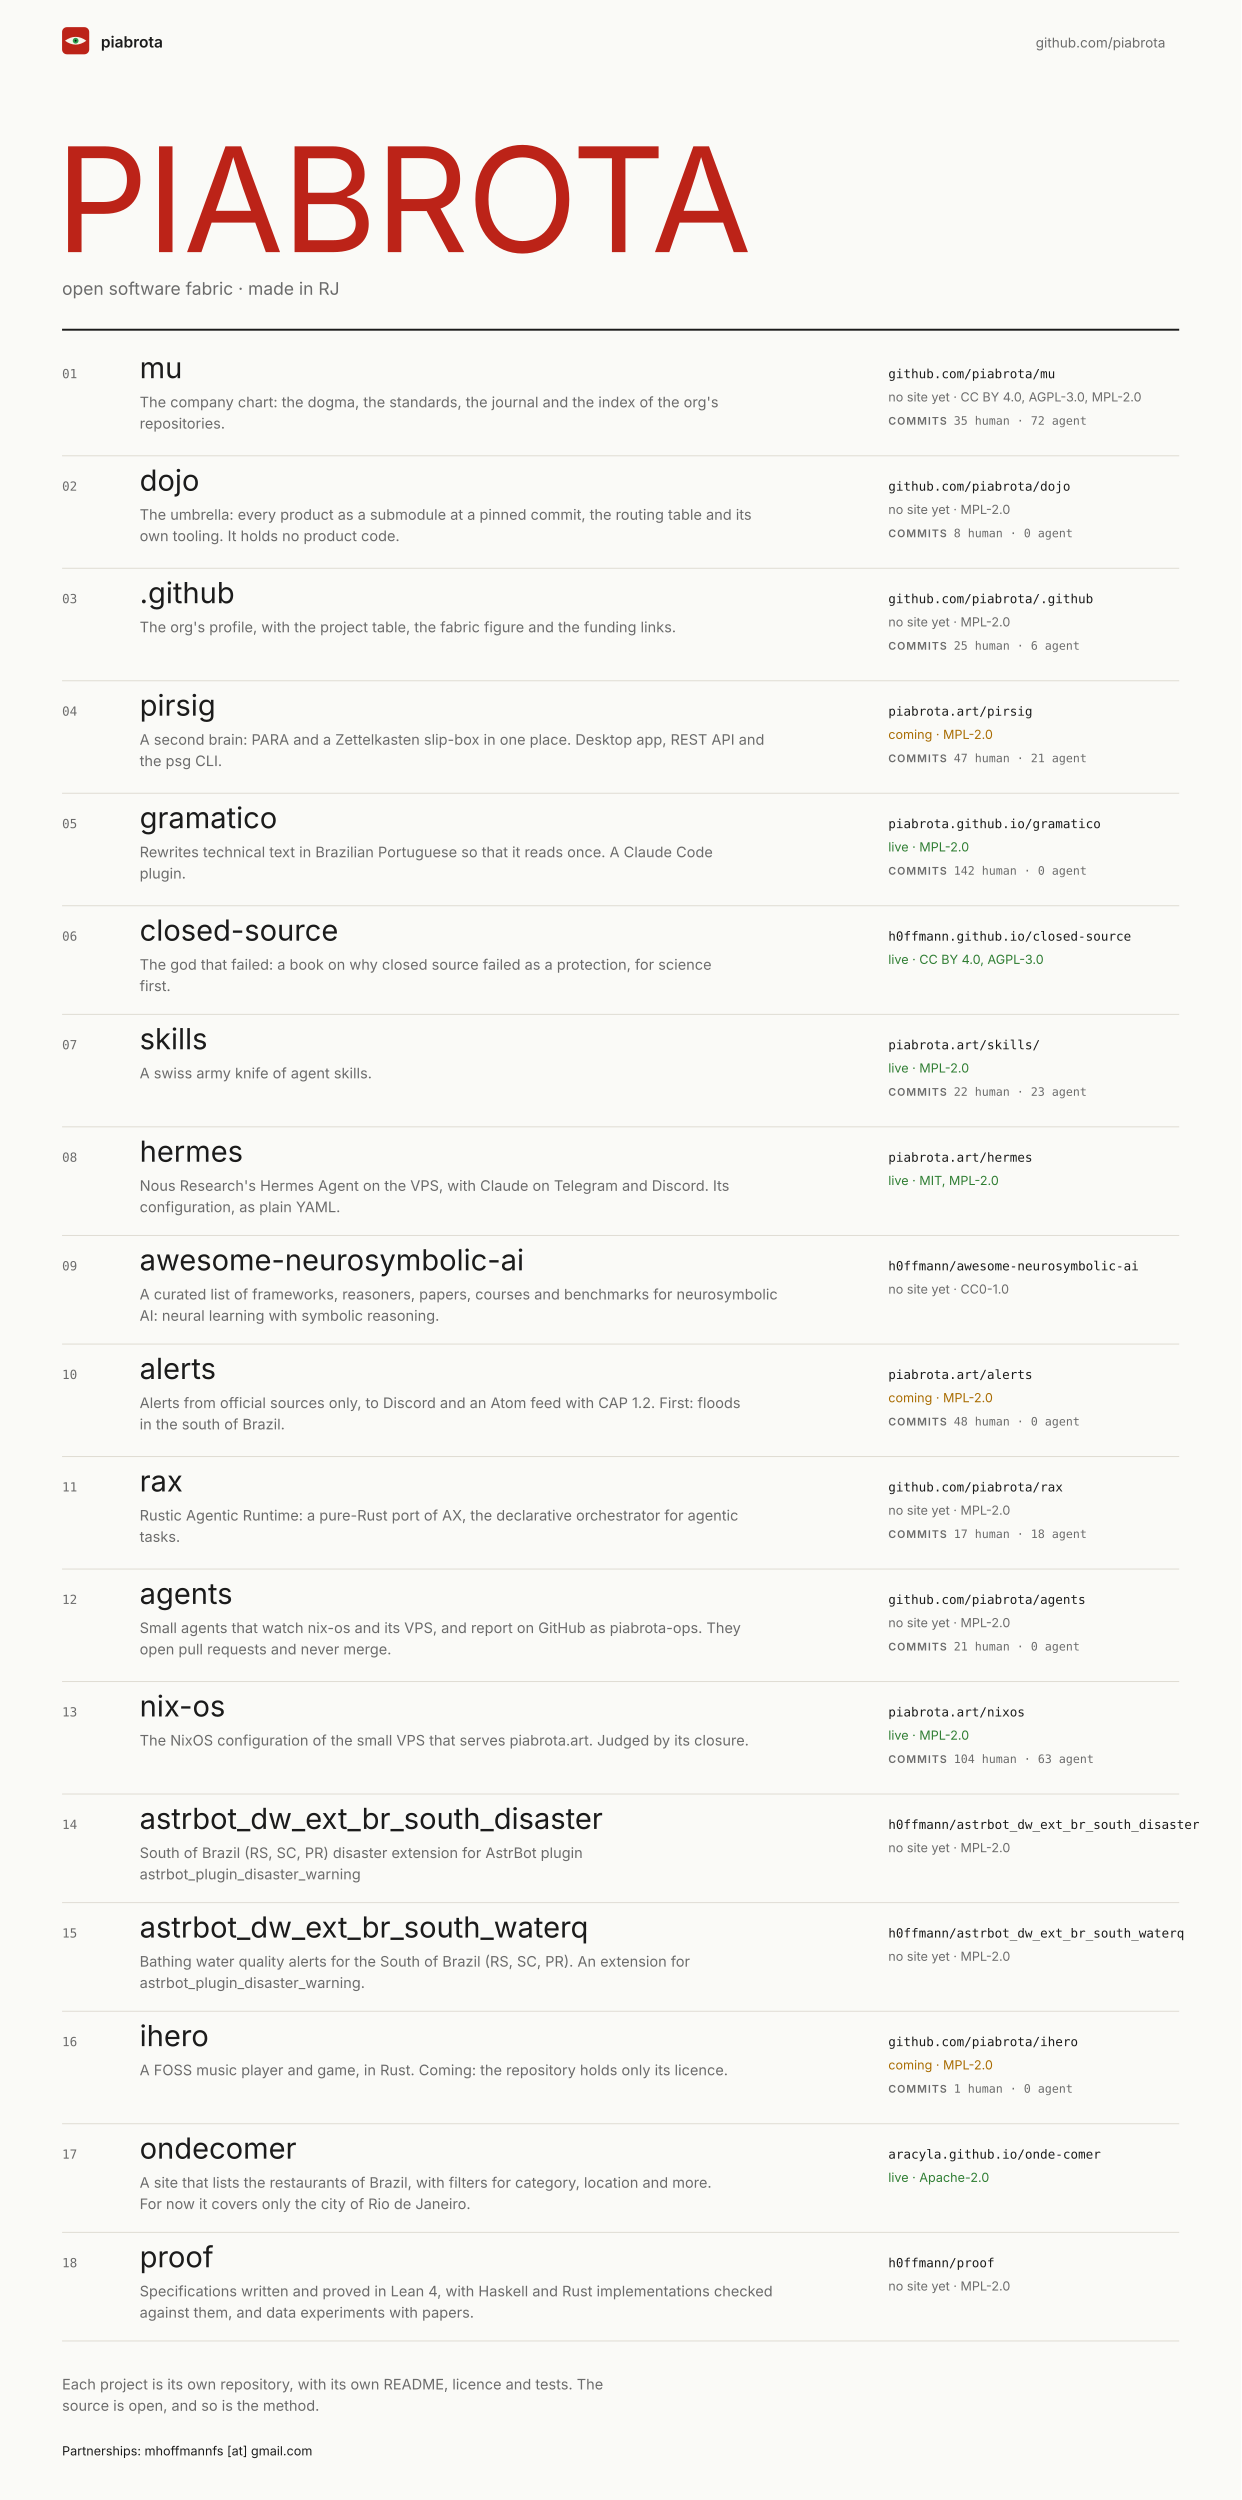
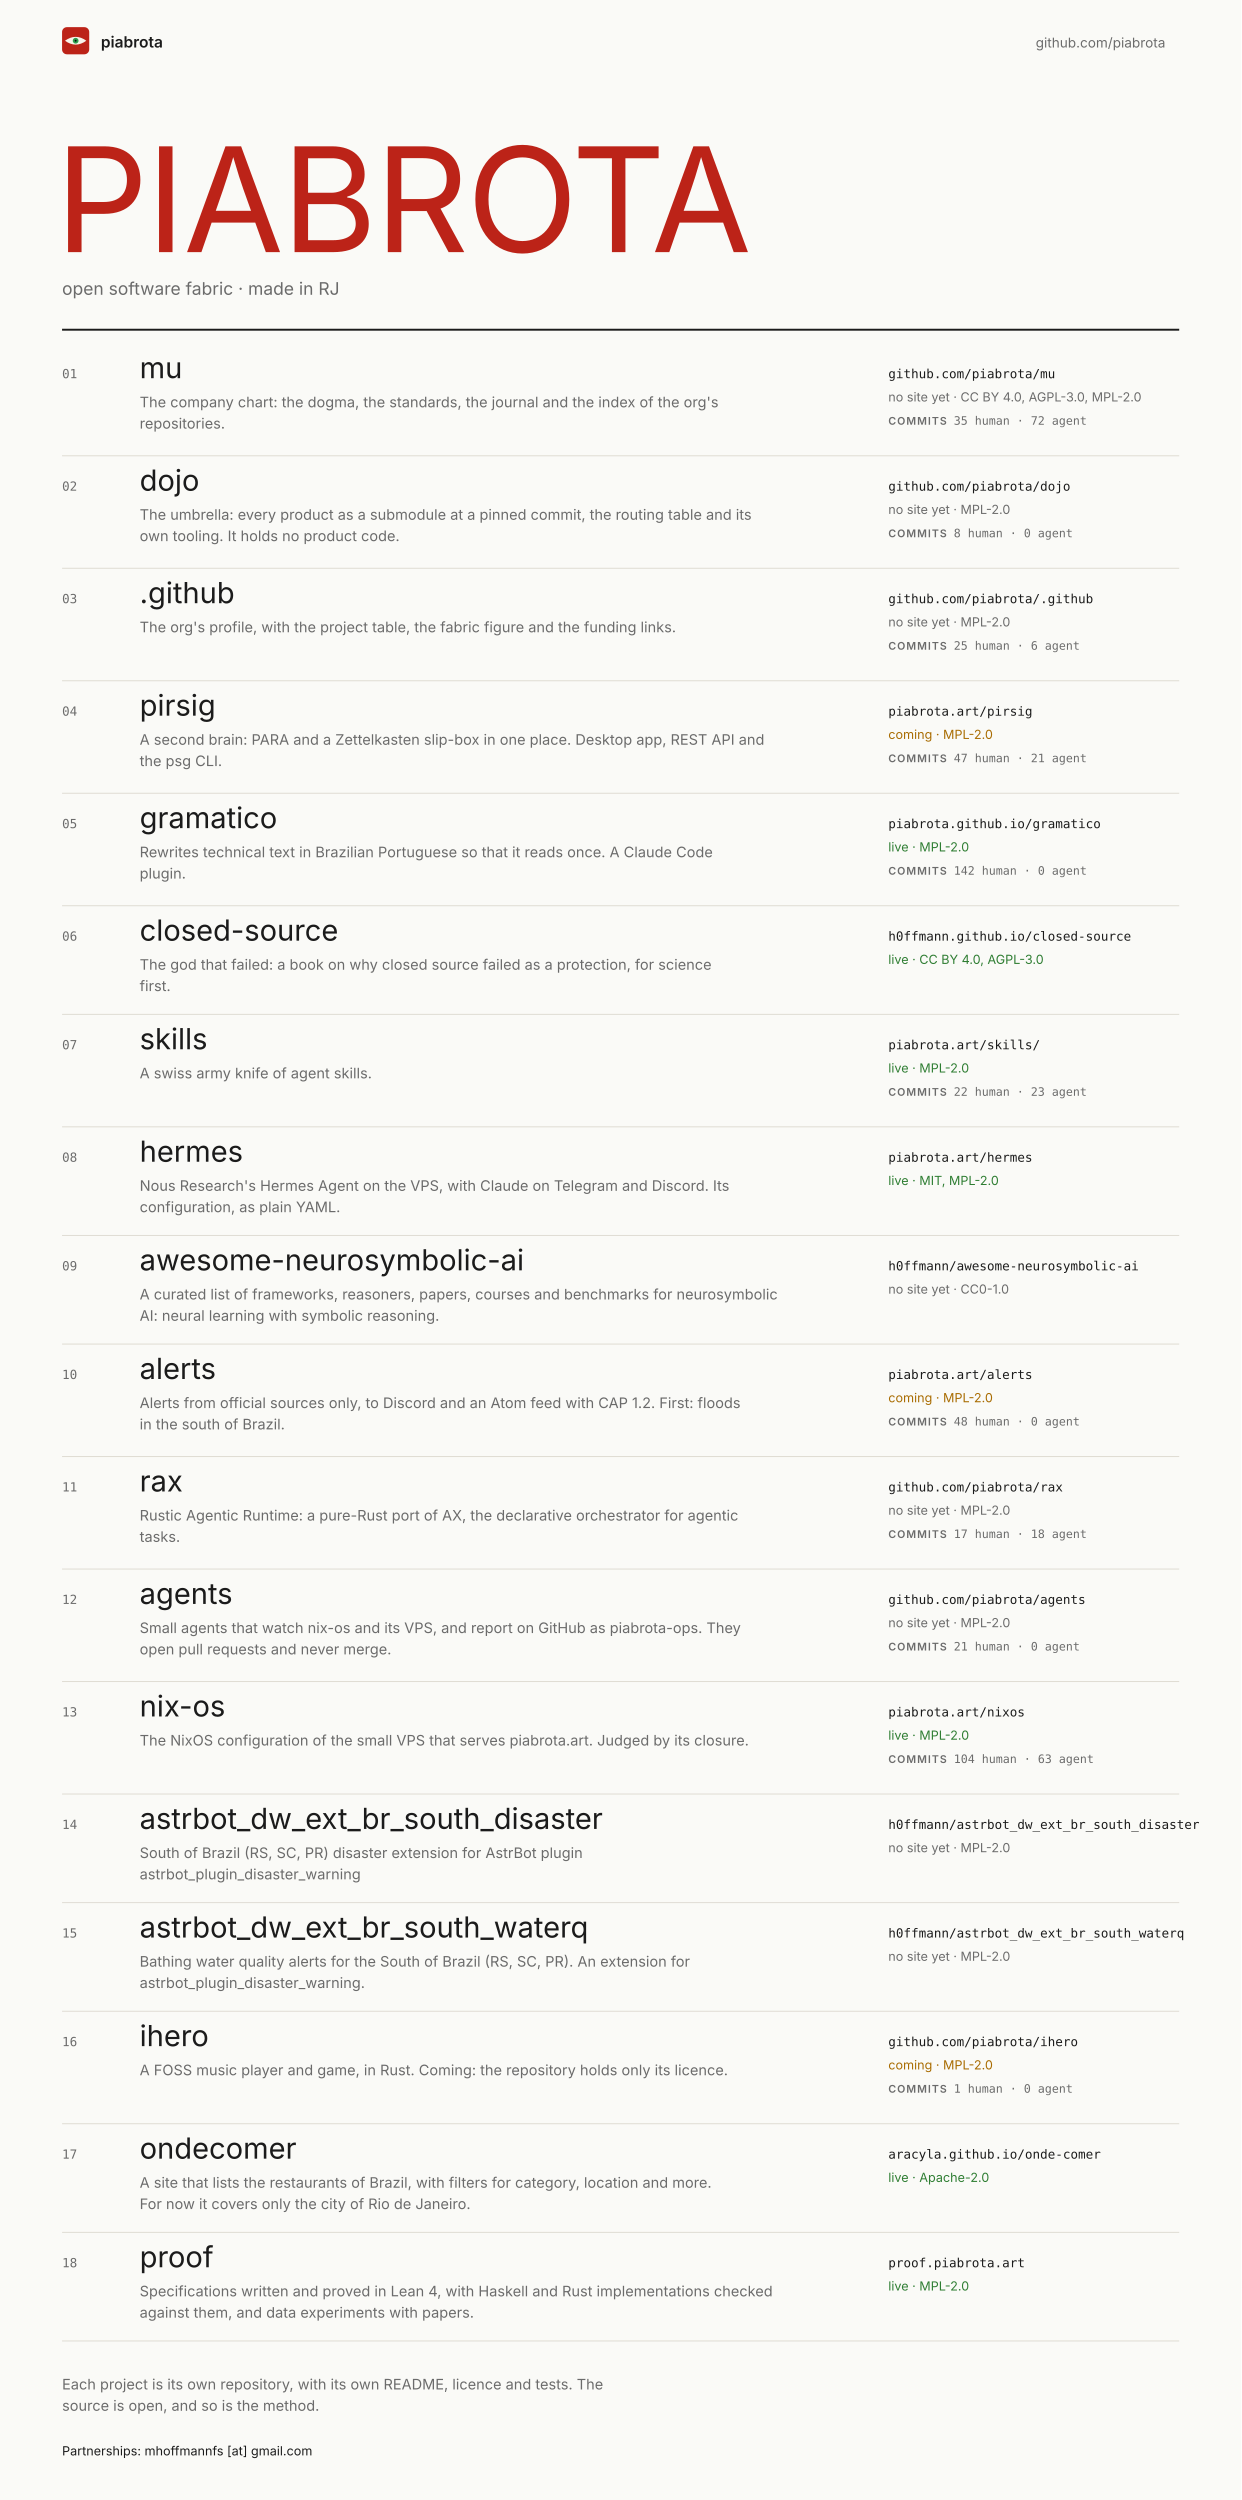
<svg xmlns="http://www.w3.org/2000/svg" width="1280" height="2578" viewBox="0 0 1280 2578" font-family="Inter, system-ui, -apple-system, 'Segoe UI', sans-serif" role="img" aria-label="Mockup B, index: the piabrota.art homepage, 1280 px wide">
  <defs />
  <rect fill="#FAFAF7" height="2578" width="1280" x="0" y="0" />
  <g>
    <rect fill="#BC2318" height="28" rx="5" width="28" x="64" y="28" />
    <path d="M67 42 Q78 34 89 42 Q78 50 67 42Z" fill="#F7F3EA" />
    <circle cx="78" cy="42" fill="#2E9E4F" r="3" />
    <circle cx="78" cy="42" fill="#0B0D12" r="1" />
  </g>
  <text fill="#1B1B1B" font-size="16" font-weight="600" x="104" y="49">piabrota</text>
  <text fill="#6B6B6B" font-size="14" x="1068" y="49">github.com/piabrota</text>
  <text fill="#BC2318" font-family="'Fjalla One', 'Arial Narrow', Inter, sans-serif" font-size="150" letter-spacing="-2" x="57" y="260">PIABROTA</text>
  <text fill="#6B6B6B" font-size="18" x="64" y="304">open software fabric · made in RJ</text>
  <line stroke="#1B1B1B" stroke-width="2" x1="64" x2="1216" y1="340" y2="340" />
  <text fill="#6B6B6B" font-family="'JetBrains Mono', ui-monospace, monospace" font-size="13" x="64" y="390">01</text>
  <text fill="#1B1B1B" font-family="'Fjalla One', 'Arial Narrow', Inter, sans-serif" font-size="30" x="144" y="390">mu</text>
  <text fill="#6B6B6B" font-size="15" x="144" y="420">The company chart: the dogma, the standards, the journal and the index of the org's</text>
  <text fill="#6B6B6B" font-size="15" x="144" y="442">repositories.</text>
  <text fill="#1B1B1B" font-family="'JetBrains Mono', ui-monospace, monospace" font-size="13" x="916" y="390">github.com/piabrota/mu</text>
  <text fill="#6B6B6B" font-size="13" x="916" y="414">no site yet · CC BY 4.0, AGPL-3.0, MPL-2.0</text>
  <text fill="#6B6B6B" font-family="'JetBrains Mono', ui-monospace, monospace" font-size="12" x="916" y="438">
    <tspan font-family="Inter, sans-serif" font-size="11" font-weight="600" letter-spacing="1">COMMITS</tspan>  35 human · 72 agent</text>
  <line stroke="#DEDBD2" x1="64" x2="1216" y1="470" y2="470" />
  <text fill="#6B6B6B" font-family="'JetBrains Mono', ui-monospace, monospace" font-size="13" x="64" y="506">02</text>
  <text fill="#1B1B1B" font-family="'Fjalla One', 'Arial Narrow', Inter, sans-serif" font-size="30" x="144" y="506">dojo</text>
  <text fill="#6B6B6B" font-size="15" x="144" y="536">The umbrella: every product as a submodule at a pinned commit, the routing table and its</text>
  <text fill="#6B6B6B" font-size="15" x="144" y="558">own tooling. It holds no product code.</text>
  <text fill="#1B1B1B" font-family="'JetBrains Mono', ui-monospace, monospace" font-size="13" x="916" y="506">github.com/piabrota/dojo</text>
  <text fill="#6B6B6B" font-size="13" x="916" y="530">no site yet · MPL-2.0</text>
  <text fill="#6B6B6B" font-family="'JetBrains Mono', ui-monospace, monospace" font-size="12" x="916" y="554">
    <tspan font-family="Inter, sans-serif" font-size="11" font-weight="600" letter-spacing="1">COMMITS</tspan>  8 human · 0 agent</text>
  <line stroke="#DEDBD2" x1="64" x2="1216" y1="586" y2="586" />
  <text fill="#6B6B6B" font-family="'JetBrains Mono', ui-monospace, monospace" font-size="13" x="64" y="622">03</text>
  <text fill="#1B1B1B" font-family="'Fjalla One', 'Arial Narrow', Inter, sans-serif" font-size="30" x="144" y="622">.github</text>
  <text fill="#6B6B6B" font-size="15" x="144" y="652">The org's profile, with the project table, the fabric figure and the funding links.</text>
  <text fill="#1B1B1B" font-family="'JetBrains Mono', ui-monospace, monospace" font-size="13" x="916" y="622">github.com/piabrota/.github</text>
  <text fill="#6B6B6B" font-size="13" x="916" y="646">no site yet · MPL-2.0</text>
  <text fill="#6B6B6B" font-family="'JetBrains Mono', ui-monospace, monospace" font-size="12" x="916" y="670">
    <tspan font-family="Inter, sans-serif" font-size="11" font-weight="600" letter-spacing="1">COMMITS</tspan>  25 human · 6 agent</text>
  <line stroke="#DEDBD2" x1="64" x2="1216" y1="702" y2="702" />
  <text fill="#6B6B6B" font-family="'JetBrains Mono', ui-monospace, monospace" font-size="13" x="64" y="738">04</text>
  <text fill="#1B1B1B" font-family="'Fjalla One', 'Arial Narrow', Inter, sans-serif" font-size="30" x="144" y="738">pirsig</text>
  <text fill="#6B6B6B" font-size="15" x="144" y="768">A second brain: PARA and a Zettelkasten slip-box in one place. Desktop app, REST API and</text>
  <text fill="#6B6B6B" font-size="15" x="144" y="790">the psg CLI.</text>
  <text fill="#1B1B1B" font-family="'JetBrains Mono', ui-monospace, monospace" font-size="13" x="916" y="738">piabrota.art/pirsig</text>
  <text fill="#A86B00" font-size="13" x="916" y="762">coming · MPL-2.0</text>
  <text fill="#6B6B6B" font-family="'JetBrains Mono', ui-monospace, monospace" font-size="12" x="916" y="786">
    <tspan font-family="Inter, sans-serif" font-size="11" font-weight="600" letter-spacing="1">COMMITS</tspan>  47 human · 21 agent</text>
  <line stroke="#DEDBD2" x1="64" x2="1216" y1="818" y2="818" />
  <text fill="#6B6B6B" font-family="'JetBrains Mono', ui-monospace, monospace" font-size="13" x="64" y="854">05</text>
  <text fill="#1B1B1B" font-family="'Fjalla One', 'Arial Narrow', Inter, sans-serif" font-size="30" x="144" y="854">gramatico</text>
  <text fill="#6B6B6B" font-size="15" x="144" y="884">Rewrites technical text in Brazilian Portuguese so that it reads once. A Claude Code</text>
  <text fill="#6B6B6B" font-size="15" x="144" y="906">plugin.</text>
  <text fill="#1B1B1B" font-family="'JetBrains Mono', ui-monospace, monospace" font-size="13" x="916" y="854">piabrota.github.io/gramatico</text>
  <text fill="#2E7D32" font-size="13" x="916" y="878">live · MPL-2.0</text>
  <text fill="#6B6B6B" font-family="'JetBrains Mono', ui-monospace, monospace" font-size="12" x="916" y="902">
    <tspan font-family="Inter, sans-serif" font-size="11" font-weight="600" letter-spacing="1">COMMITS</tspan>  142 human · 0 agent</text>
  <line stroke="#DEDBD2" x1="64" x2="1216" y1="934" y2="934" />
  <text fill="#6B6B6B" font-family="'JetBrains Mono', ui-monospace, monospace" font-size="13" x="64" y="970">06</text>
  <text fill="#1B1B1B" font-family="'Fjalla One', 'Arial Narrow', Inter, sans-serif" font-size="30" x="144" y="970">closed-source</text>
  <text fill="#6B6B6B" font-size="15" x="144" y="1000">The god that failed: a book on why closed source failed as a protection, for science</text>
  <text fill="#6B6B6B" font-size="15" x="144" y="1022">first.</text>
  <text fill="#1B1B1B" font-family="'JetBrains Mono', ui-monospace, monospace" font-size="13" x="916" y="970">h0ffmann.github.io/closed-source</text>
  <text fill="#2E7D32" font-size="13" x="916" y="994">live · CC BY 4.0, AGPL-3.0</text>
  <line stroke="#DEDBD2" x1="64" x2="1216" y1="1046" y2="1046" />
  <text fill="#6B6B6B" font-family="'JetBrains Mono', ui-monospace, monospace" font-size="13" x="64" y="1082">07</text>
  <text fill="#1B1B1B" font-family="'Fjalla One', 'Arial Narrow', Inter, sans-serif" font-size="30" x="144" y="1082">skills</text>
  <text fill="#6B6B6B" font-size="15" x="144" y="1112">A swiss army knife of agent skills.</text>
  <text fill="#1B1B1B" font-family="'JetBrains Mono', ui-monospace, monospace" font-size="13" x="916" y="1082">piabrota.art/skills/</text>
  <text fill="#2E7D32" font-size="13" x="916" y="1106">live · MPL-2.0</text>
  <text fill="#6B6B6B" font-family="'JetBrains Mono', ui-monospace, monospace" font-size="12" x="916" y="1130">
    <tspan font-family="Inter, sans-serif" font-size="11" font-weight="600" letter-spacing="1">COMMITS</tspan>  22 human · 23 agent</text>
  <line stroke="#DEDBD2" x1="64" x2="1216" y1="1162" y2="1162" />
  <text fill="#6B6B6B" font-family="'JetBrains Mono', ui-monospace, monospace" font-size="13" x="64" y="1198">08</text>
  <text fill="#1B1B1B" font-family="'Fjalla One', 'Arial Narrow', Inter, sans-serif" font-size="30" x="144" y="1198">hermes</text>
  <text fill="#6B6B6B" font-size="15" x="144" y="1228">Nous Research's Hermes Agent on the VPS, with Claude on Telegram and Discord. Its</text>
  <text fill="#6B6B6B" font-size="15" x="144" y="1250">configuration, as plain YAML.</text>
  <text fill="#1B1B1B" font-family="'JetBrains Mono', ui-monospace, monospace" font-size="13" x="916" y="1198">piabrota.art/hermes</text>
  <text fill="#2E7D32" font-size="13" x="916" y="1222">live · MIT, MPL-2.0</text>
  <line stroke="#DEDBD2" x1="64" x2="1216" y1="1274" y2="1274" />
  <text fill="#6B6B6B" font-family="'JetBrains Mono', ui-monospace, monospace" font-size="13" x="64" y="1310">09</text>
  <text fill="#1B1B1B" font-family="'Fjalla One', 'Arial Narrow', Inter, sans-serif" font-size="30" x="144" y="1310">awesome-neurosymbolic-ai</text>
  <text fill="#6B6B6B" font-size="15" x="144" y="1340">A curated list of frameworks, reasoners, papers, courses and benchmarks for neurosymbolic</text>
  <text fill="#6B6B6B" font-size="15" x="144" y="1362">AI: neural learning with symbolic reasoning.</text>
  <text fill="#1B1B1B" font-family="'JetBrains Mono', ui-monospace, monospace" font-size="13" x="916" y="1310">h0ffmann/awesome-neurosymbolic-ai</text>
  <text fill="#6B6B6B" font-size="13" x="916" y="1334">no site yet · CC0-1.0</text>
  <line stroke="#DEDBD2" x1="64" x2="1216" y1="1386" y2="1386" />
  <text fill="#6B6B6B" font-family="'JetBrains Mono', ui-monospace, monospace" font-size="13" x="64" y="1422">10</text>
  <text fill="#1B1B1B" font-family="'Fjalla One', 'Arial Narrow', Inter, sans-serif" font-size="30" x="144" y="1422">alerts</text>
  <text fill="#6B6B6B" font-size="15" x="144" y="1452">Alerts from official sources only, to Discord and an Atom feed with CAP 1.2. First: floods</text>
  <text fill="#6B6B6B" font-size="15" x="144" y="1474">in the south of Brazil.</text>
  <text fill="#1B1B1B" font-family="'JetBrains Mono', ui-monospace, monospace" font-size="13" x="916" y="1422">piabrota.art/alerts</text>
  <text fill="#A86B00" font-size="13" x="916" y="1446">coming · MPL-2.0</text>
  <text fill="#6B6B6B" font-family="'JetBrains Mono', ui-monospace, monospace" font-size="12" x="916" y="1470">
    <tspan font-family="Inter, sans-serif" font-size="11" font-weight="600" letter-spacing="1">COMMITS</tspan>  48 human · 0 agent</text>
  <line stroke="#DEDBD2" x1="64" x2="1216" y1="1502" y2="1502" />
  <text fill="#6B6B6B" font-family="'JetBrains Mono', ui-monospace, monospace" font-size="13" x="64" y="1538">11</text>
  <text fill="#1B1B1B" font-family="'Fjalla One', 'Arial Narrow', Inter, sans-serif" font-size="30" x="144" y="1538">rax</text>
  <text fill="#6B6B6B" font-size="15" x="144" y="1568">Rustic Agentic Runtime: a pure-Rust port of AX, the declarative orchestrator for agentic</text>
  <text fill="#6B6B6B" font-size="15" x="144" y="1590">tasks.</text>
  <text fill="#1B1B1B" font-family="'JetBrains Mono', ui-monospace, monospace" font-size="13" x="916" y="1538">github.com/piabrota/rax</text>
  <text fill="#6B6B6B" font-size="13" x="916" y="1562">no site yet · MPL-2.0</text>
  <text fill="#6B6B6B" font-family="'JetBrains Mono', ui-monospace, monospace" font-size="12" x="916" y="1586">
    <tspan font-family="Inter, sans-serif" font-size="11" font-weight="600" letter-spacing="1">COMMITS</tspan>  17 human · 18 agent</text>
  <line stroke="#DEDBD2" x1="64" x2="1216" y1="1618" y2="1618" />
  <text fill="#6B6B6B" font-family="'JetBrains Mono', ui-monospace, monospace" font-size="13" x="64" y="1654">12</text>
  <text fill="#1B1B1B" font-family="'Fjalla One', 'Arial Narrow', Inter, sans-serif" font-size="30" x="144" y="1654">agents</text>
  <text fill="#6B6B6B" font-size="15" x="144" y="1684">Small agents that watch nix-os and its VPS, and report on GitHub as piabrota-ops. They</text>
  <text fill="#6B6B6B" font-size="15" x="144" y="1706">open pull requests and never merge.</text>
  <text fill="#1B1B1B" font-family="'JetBrains Mono', ui-monospace, monospace" font-size="13" x="916" y="1654">github.com/piabrota/agents</text>
  <text fill="#6B6B6B" font-size="13" x="916" y="1678">no site yet · MPL-2.0</text>
  <text fill="#6B6B6B" font-family="'JetBrains Mono', ui-monospace, monospace" font-size="12" x="916" y="1702">
    <tspan font-family="Inter, sans-serif" font-size="11" font-weight="600" letter-spacing="1">COMMITS</tspan>  21 human · 0 agent</text>
  <line stroke="#DEDBD2" x1="64" x2="1216" y1="1734" y2="1734" />
  <text fill="#6B6B6B" font-family="'JetBrains Mono', ui-monospace, monospace" font-size="13" x="64" y="1770">13</text>
  <text fill="#1B1B1B" font-family="'Fjalla One', 'Arial Narrow', Inter, sans-serif" font-size="30" x="144" y="1770">nix-os</text>
  <text fill="#6B6B6B" font-size="15" x="144" y="1800">The NixOS configuration of the small VPS that serves piabrota.art. Judged by its closure.</text>
  <text fill="#1B1B1B" font-family="'JetBrains Mono', ui-monospace, monospace" font-size="13" x="916" y="1770">piabrota.art/nixos</text>
  <text fill="#2E7D32" font-size="13" x="916" y="1794">live · MPL-2.0</text>
  <text fill="#6B6B6B" font-family="'JetBrains Mono', ui-monospace, monospace" font-size="12" x="916" y="1818">
    <tspan font-family="Inter, sans-serif" font-size="11" font-weight="600" letter-spacing="1">COMMITS</tspan>  104 human · 63 agent</text>
  <line stroke="#DEDBD2" x1="64" x2="1216" y1="1850" y2="1850" />
  <text fill="#6B6B6B" font-family="'JetBrains Mono', ui-monospace, monospace" font-size="13" x="64" y="1886">14</text>
  <text fill="#1B1B1B" font-family="'Fjalla One', 'Arial Narrow', Inter, sans-serif" font-size="30" x="144" y="1886">astrbot_dw_ext_br_south_disaster</text>
  <text fill="#6B6B6B" font-size="15" x="144" y="1916">South of Brazil (RS, SC, PR) disaster extension for AstrBot plugin</text>
  <text fill="#6B6B6B" font-size="15" x="144" y="1938">astrbot_plugin_disaster_warning</text>
  <text fill="#1B1B1B" font-family="'JetBrains Mono', ui-monospace, monospace" font-size="13" x="916" y="1886">h0ffmann/astrbot_dw_ext_br_south_disaster</text>
  <text fill="#6B6B6B" font-size="13" x="916" y="1910">no site yet · MPL-2.0</text>
  <line stroke="#DEDBD2" x1="64" x2="1216" y1="1962" y2="1962" />
  <text fill="#6B6B6B" font-family="'JetBrains Mono', ui-monospace, monospace" font-size="13" x="64" y="1998">15</text>
  <text fill="#1B1B1B" font-family="'Fjalla One', 'Arial Narrow', Inter, sans-serif" font-size="30" x="144" y="1998">astrbot_dw_ext_br_south_waterq</text>
  <text fill="#6B6B6B" font-size="15" x="144" y="2028">Bathing water quality alerts for the South of Brazil (RS, SC, PR). An extension for</text>
  <text fill="#6B6B6B" font-size="15" x="144" y="2050">astrbot_plugin_disaster_warning.</text>
  <text fill="#1B1B1B" font-family="'JetBrains Mono', ui-monospace, monospace" font-size="13" x="916" y="1998">h0ffmann/astrbot_dw_ext_br_south_waterq</text>
  <text fill="#6B6B6B" font-size="13" x="916" y="2022">no site yet · MPL-2.0</text>
  <line stroke="#DEDBD2" x1="64" x2="1216" y1="2074" y2="2074" />
  <text fill="#6B6B6B" font-family="'JetBrains Mono', ui-monospace, monospace" font-size="13" x="64" y="2110">16</text>
  <text fill="#1B1B1B" font-family="'Fjalla One', 'Arial Narrow', Inter, sans-serif" font-size="30" x="144" y="2110">ihero</text>
  <text fill="#6B6B6B" font-size="15" x="144" y="2140">A FOSS music player and game, in Rust. Coming: the repository holds only its licence.</text>
  <text fill="#1B1B1B" font-family="'JetBrains Mono', ui-monospace, monospace" font-size="13" x="916" y="2110">github.com/piabrota/ihero</text>
  <text fill="#A86B00" font-size="13" x="916" y="2134">coming · MPL-2.0</text>
  <text fill="#6B6B6B" font-family="'JetBrains Mono', ui-monospace, monospace" font-size="12" x="916" y="2158">
    <tspan font-family="Inter, sans-serif" font-size="11" font-weight="600" letter-spacing="1">COMMITS</tspan>  1 human · 0 agent</text>
  <line stroke="#DEDBD2" x1="64" x2="1216" y1="2190" y2="2190" />
  <text fill="#6B6B6B" font-family="'JetBrains Mono', ui-monospace, monospace" font-size="13" x="64" y="2226">17</text>
  <text fill="#1B1B1B" font-family="'Fjalla One', 'Arial Narrow', Inter, sans-serif" font-size="30" x="144" y="2226">ondecomer</text>
  <text fill="#6B6B6B" font-size="15" x="144" y="2256">A site that lists the restaurants of Brazil, with filters for category, location and more.</text>
  <text fill="#6B6B6B" font-size="15" x="144" y="2278">For now it covers only the city of Rio de Janeiro.</text>
  <text fill="#1B1B1B" font-family="'JetBrains Mono', ui-monospace, monospace" font-size="13" x="916" y="2226">aracyla.github.io/onde-comer</text>
  <text fill="#2E7D32" font-size="13" x="916" y="2250">live · Apache-2.0</text>
  <line stroke="#DEDBD2" x1="64" x2="1216" y1="2302" y2="2302" />
  <text fill="#6B6B6B" font-family="'JetBrains Mono', ui-monospace, monospace" font-size="13" x="64" y="2338">18</text>
  <text fill="#1B1B1B" font-family="'Fjalla One', 'Arial Narrow', Inter, sans-serif" font-size="30" x="144" y="2338">proof</text>
  <text fill="#6B6B6B" font-size="15" x="144" y="2368">Specifications written and proved in Lean 4, with Haskell and Rust implementations checked</text>
  <text fill="#6B6B6B" font-size="15" x="144" y="2390">against them, and data experiments with papers.</text>
-   <text fill="#1B1B1B" font-family="'JetBrains Mono', ui-monospace, monospace" font-size="13" x="916" y="2338">h0ffmann/proof</text>
-   <text fill="#6B6B6B" font-size="13" x="916" y="2362">no site yet · MPL-2.0</text>
+   <text fill="#1B1B1B" font-family="'JetBrains Mono', ui-monospace, monospace" font-size="13" x="916" y="2338">proof.piabrota.art</text>
+   <text fill="#2E7D32" font-size="13" x="916" y="2362">live · MPL-2.0</text>
  <line stroke="#DEDBD2" x1="64" x2="1216" y1="2414" y2="2414" />
  <text fill="#6B6B6B" font-size="15" x="64" y="2464">Each project is its own repository, with its own README, licence and tests. The</text>
  <text fill="#6B6B6B" font-size="15" x="64" y="2486">source is open, and so is the method.</text>
  <text fill="#1B1B1B" font-size="13" x="64" y="2532">Partnerships: mhoffmannfs [at] gmail.com</text>
</svg>
